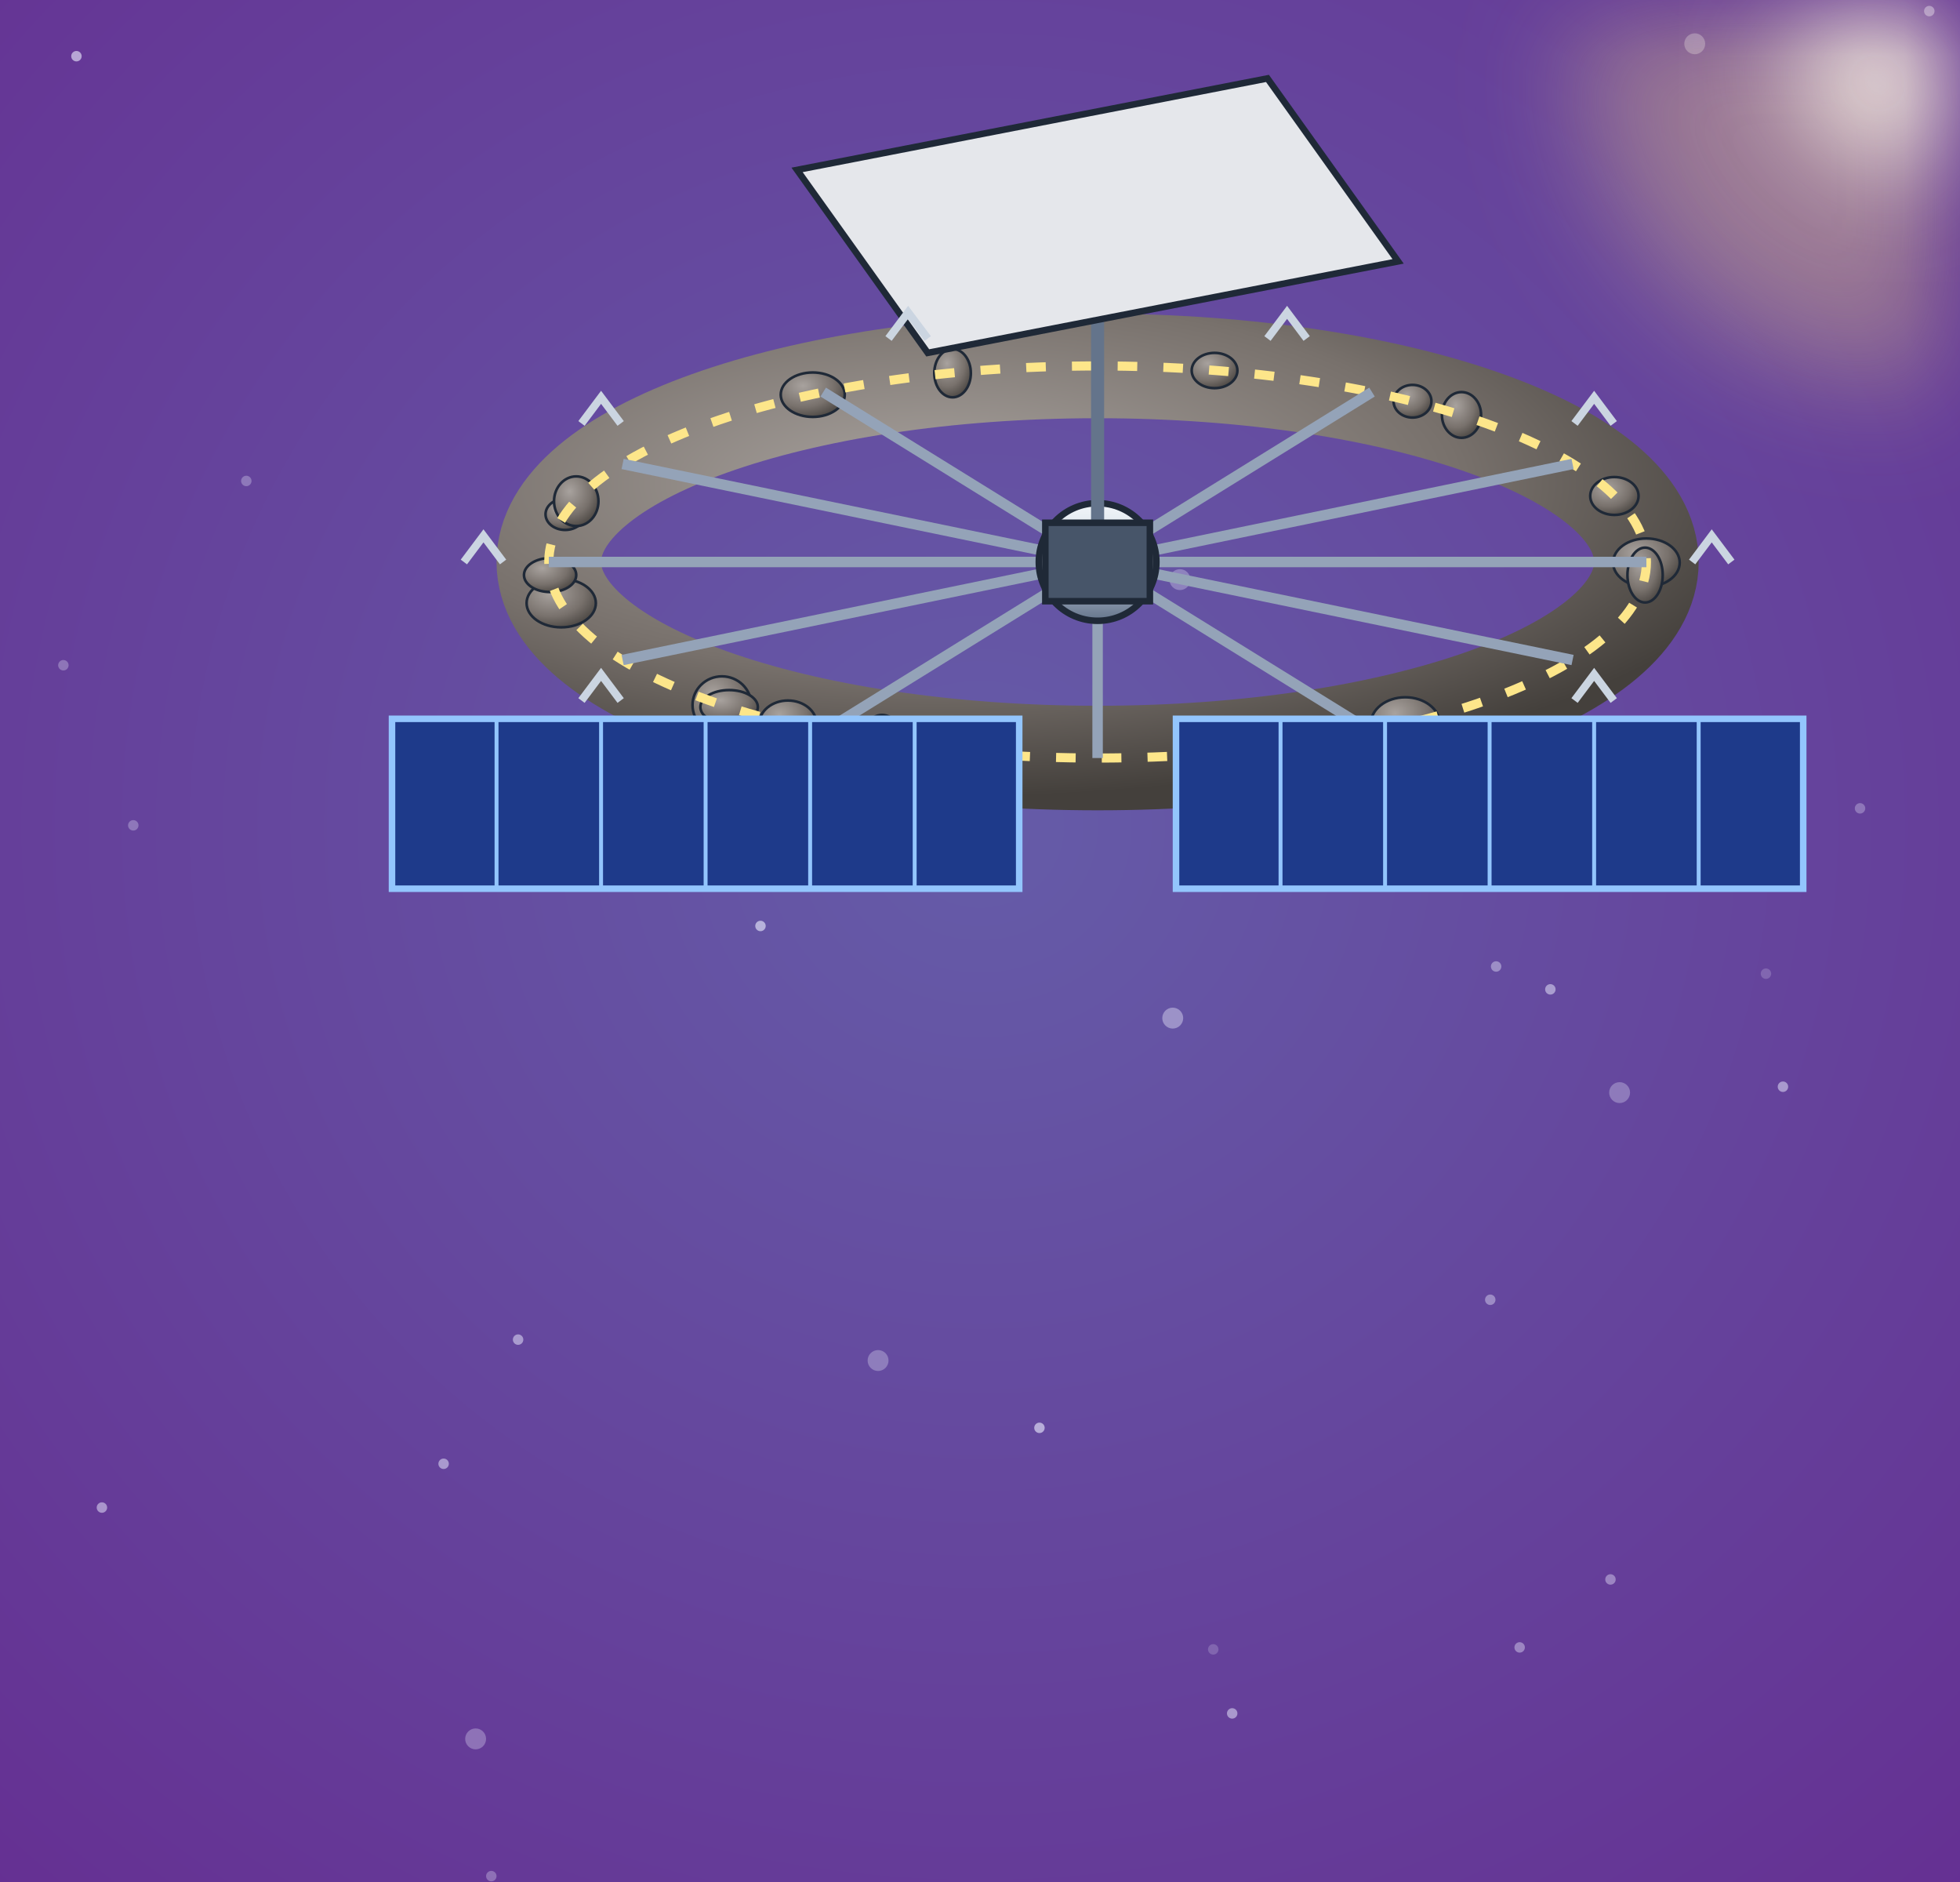
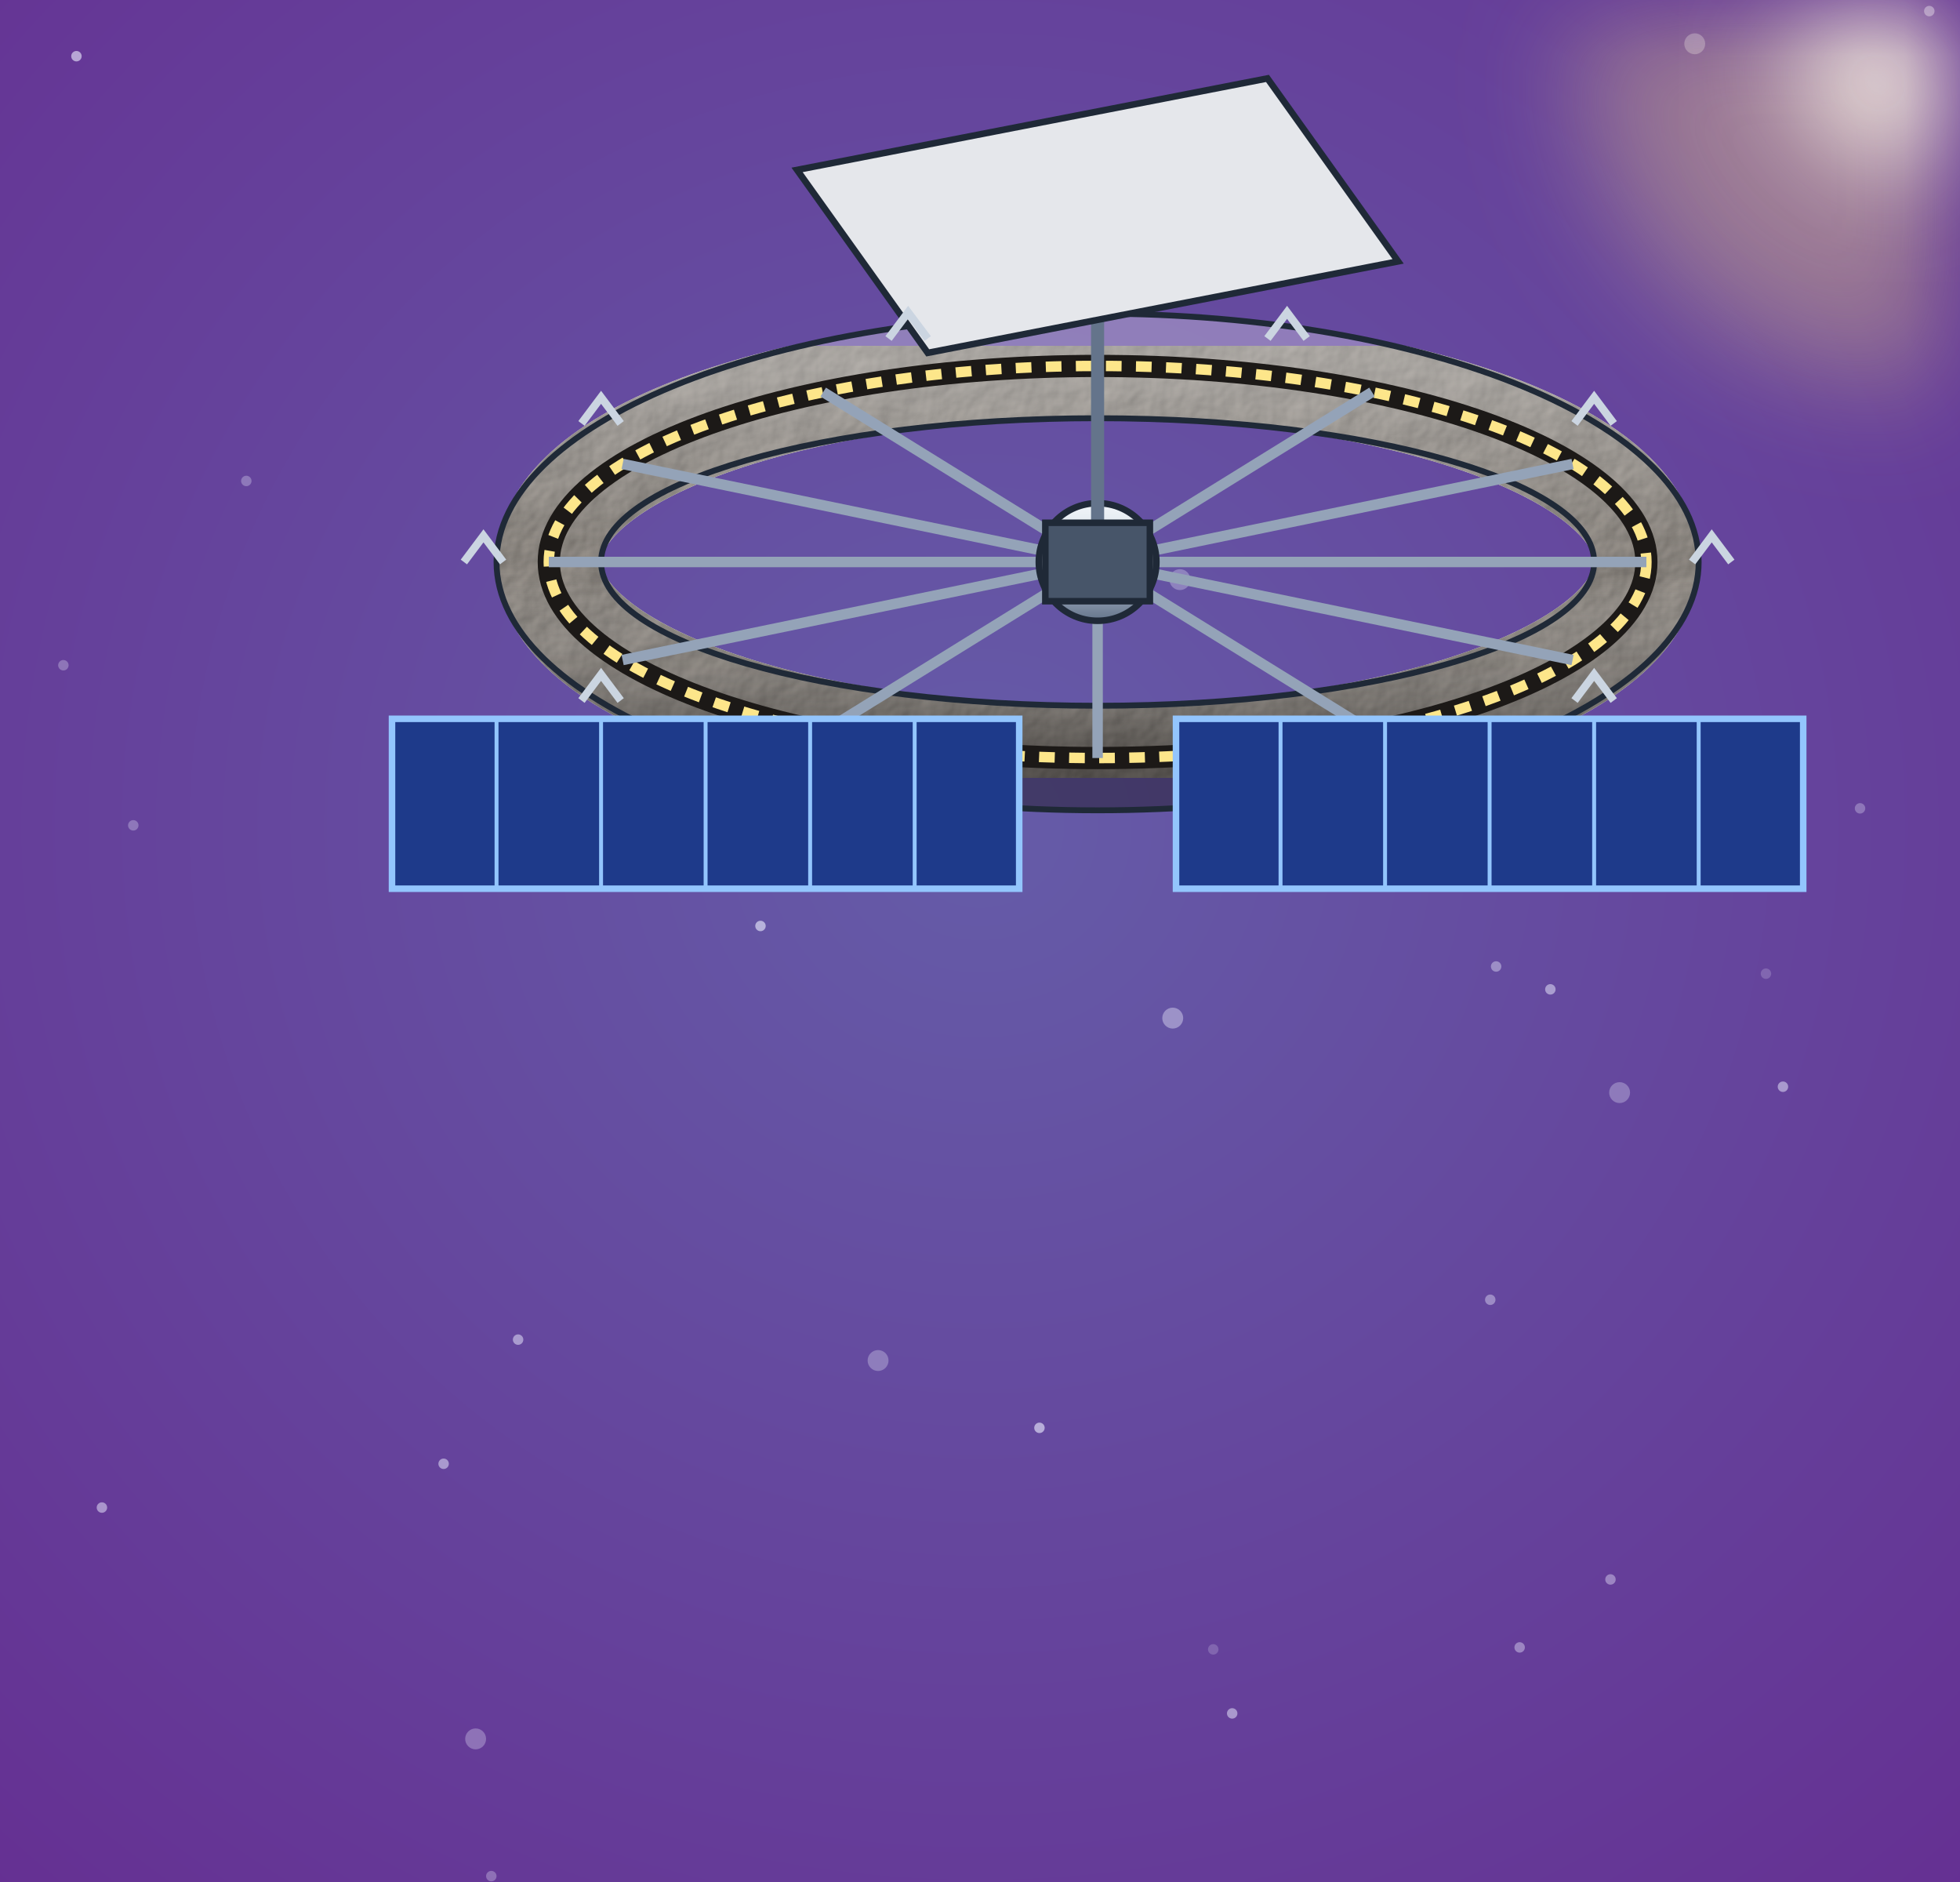
<svg xmlns="http://www.w3.org/2000/svg" viewBox="0 0 300 288" width="300" height="288">
  <defs>
    <filter id="glow" x="-50%" y="-50%" width="200%" height="200%">
      <feGaussianBlur stdDeviation="4" result="b" />
      <feMerge>
        <feMergeNode in="b" />
        <feMergeNode in="SourceGraphic" />
      </feMerge>
    </filter>
    <filter id="soft" x="-50%" y="-50%" width="200%" height="200%">
      <feGaussianBlur stdDeviation="9" />
    </filter>
    <radialGradient id="pw" cx="50%" cy="44%" r="80%">
      <stop offset="0%" stop-color="#655ca8" />
      <stop offset="100%" stop-color="#652d91" />
    </radialGradient>
    <radialGradient id="shd" cx="35%" cy="30%" r="80%">
      <stop offset="0" stop-color="#a8a29e" stop-opacity="1" />
      <stop offset="0.6" stop-color="#78716c" stop-opacity="1" />
      <stop offset="1" stop-color="#44403c" stop-opacity="1" />
    </radialGradient>
    <linearGradient id="hul" x1="0" y1="0" x2="0" y2="1">
      <stop offset="0" stop-color="#f1f5f9" stop-opacity="1" />
      <stop offset="0.5" stop-color="#cbd5e1" stop-opacity="1" />
      <stop offset="1" stop-color="#64748b" stop-opacity="1" />
+     </linearGradient>
+     <filter id="rgl" x="-5%" y="-5%" width="110%" height="110%" color-interpolation-filters="sRGB">
+       <feTurbulence type="fractalNoise" baseFrequency="0.12" numOctaves="4" seed="7" result="n" />
+       <feDiffuseLighting in="n" surfaceScale="3.2" diffuseConstant="1.1" lighting-color="#ffffff" result="lit">
+         <feDistantLight azimuth="225" elevation="52" />
+       </feDiffuseLighting>
+       <feComposite in="lit" in2="SourceAlpha" operator="in" result="litc" />
+       <feBlend in="SourceGraphic" in2="litc" mode="multiply" />
+     </filter>
+     <radialGradient id="vol" cx="34%" cy="28%" r="80%">
+       <stop offset="0" stop-color="#fff" stop-opacity="0.32" />
+       <stop offset="0.5" stop-color="#fff" stop-opacity="0" />
+       <stop offset="1" stop-color="#0c0a09" stop-opacity="0.45" />
+     </radialGradient>
+     <linearGradient id="volL" x1="0" y1="0" x2="0" y2="1">
+       <stop offset="0" stop-color="#fff" stop-opacity="0.28" />
+       <stop offset="0.5" stop-color="#fff" stop-opacity="0" />
+       <stop offset="1" stop-color="#0c0a09" stop-opacity="0.4" />
    </linearGradient>
    <linearGradient id="shHull" x1="0" y1="0" x2="1" y2="0">
      <stop offset="0" stop-color="#e3e7ee" stop-opacity="1" />
      <stop offset="0.45" stop-color="#9aa3b2" stop-opacity="1" />
      <stop offset="1" stop-color="#3b424f" stop-opacity="1" />
    </linearGradient>
    <radialGradient id="shTank" cx="35%" cy="35%" r="70%">
      <stop offset="0" stop-color="#f4f6fa" stop-opacity="1" />
      <stop offset="0.55" stop-color="#a7b0be" stop-opacity="1" />
      <stop offset="1" stop-color="#4b5260" stop-opacity="1" />
    </radialGradient>
    <linearGradient id="shRad" x1="0" y1="0" x2="0" y2="1">
      <stop offset="0" stop-color="#3a4252" stop-opacity="1" />
      <stop offset="1" stop-color="#262c38" stop-opacity="1" />
    </linearGradient>
    <linearGradient id="shPv" x1="0" y1="0" x2="0" y2="1">
      <stop offset="0" stop-color="#1e3a8a" stop-opacity="1" />
      <stop offset="1" stop-color="#172554" stop-opacity="1" />
    </linearGradient>
  </defs>
  <rect width="300" height="288" fill="url(#pw)" />
  <circle cx="75.2" cy="287.1" r="0.8" fill="#eef0ff" opacity="0.3" />
  <circle cx="188.6" cy="262.2" r="0.8" fill="#eef0ff" opacity="0.5" />
  <circle cx="11.7" cy="8.6" r="0.8" fill="#eef0ff" opacity="0.6" />
  <circle cx="252.2" cy="98.8" r="0.8" fill="#eef0ff" opacity="0.3" />
  <circle cx="272.9" cy="166.3" r="0.8" fill="#eef0ff" opacity="0.5" />
  <circle cx="159.1" cy="218.5" r="0.8" fill="#eef0ff" opacity="0.6" />
  <circle cx="284.7" cy="123.7" r="0.8" fill="#eef0ff" opacity="0.3" />
  <circle cx="179.5" cy="155.8" r="1.6" fill="#eef0ff" opacity="0.4" />
  <circle cx="295.3" cy="1.7" r="0.8" fill="#eef0ff" opacity="0.4" />
  <circle cx="72.8" cy="266.1" r="1.6" fill="#eef0ff" opacity="0.3" />
  <circle cx="108.3" cy="134.6" r="0.8" fill="#eef0ff" opacity="0.3" />
  <circle cx="20.4" cy="126.3" r="0.8" fill="#eef0ff" opacity="0.3" />
  <circle cx="116.4" cy="141.7" r="0.8" fill="#eef0ff" opacity="0.6" />
  <circle cx="259.4" cy="6.7" r="1.6" fill="#eef0ff" opacity="0.3" />
  <circle cx="134.4" cy="208.2" r="1.6" fill="#eef0ff" opacity="0.3" />
  <circle cx="15.6" cy="230.7" r="0.8" fill="#eef0ff" opacity="0.5" />
  <circle cx="232.6" cy="252.1" r="0.8" fill="#eef0ff" opacity="0.4" />
  <circle cx="237.3" cy="151.4" r="0.8" fill="#eef0ff" opacity="0.5" />
  <circle cx="270.3" cy="149" r="0.8" fill="#eef0ff" opacity="0.2" />
  <circle cx="228.1" cy="198.9" r="0.8" fill="#eef0ff" opacity="0.4" />
  <circle cx="229" cy="147.9" r="0.8" fill="#eef0ff" opacity="0.4" />
  <circle cx="180.6" cy="88.7" r="1.6" fill="#eef0ff" opacity="0.3" />
  <circle cx="145.8" cy="39" r="0.8" fill="#eef0ff" opacity="0.5" />
  <circle cx="9.7" cy="101.8" r="0.8" fill="#eef0ff" opacity="0.3" />
  <circle cx="246.5" cy="241.7" r="0.8" fill="#eef0ff" opacity="0.4" />
  <circle cx="185.7" cy="252.4" r="0.8" fill="#eef0ff" opacity="0.2" />
  <circle cx="79.3" cy="205" r="0.8" fill="#eef0ff" opacity="0.5" />
  <circle cx="67.9" cy="224" r="0.8" fill="#eef0ff" opacity="0.5" />
  <circle cx="247.9" cy="167.2" r="1.6" fill="#eef0ff" opacity="0.3" />
  <circle cx="37.7" cy="73.6" r="0.8" fill="#eef0ff" opacity="0.3" />
  <circle cx="292" cy="8" r="50" fill="#fde68a" opacity="0.35" filter="url(#soft)" />
  <circle cx="292" cy="8" r="17.5" fill="#fffbeb" opacity="0.9" filter="url(#soft)" />
-   <ellipse cx="168" cy="86" rx="84" ry="30" fill="none" stroke="url(#shd)" stroke-width="16" />
-   <ellipse cx="110.5" cy="107.9" rx="4.5" ry="4.4" fill="url(#shd)" stroke="#1f2937" stroke-width="0.4" />
-   <ellipse cx="135" cy="113.6" rx="3.1" ry="4.2" fill="url(#shd)" stroke="#1f2937" stroke-width="0.4" />
-   <ellipse cx="111.6" cy="108.2" rx="4.4" ry="2.6" fill="url(#shd)" stroke="#1f2937" stroke-width="0.4" />
-   <ellipse cx="247.1" cy="75.9" rx="3.7" ry="2.9" fill="url(#shd)" stroke="#1f2937" stroke-width="0.4" />
-   <ellipse cx="85.9" cy="92.3" rx="5.3" ry="3.7" fill="url(#shd)" stroke="#1f2937" stroke-width="0.4" />
-   <ellipse cx="120.6" cy="110.8" rx="4.4" ry="3.6" fill="url(#shd)" stroke="#1f2937" stroke-width="0.4" />
-   <ellipse cx="252" cy="86.1" rx="5.1" ry="3.7" fill="url(#shd)" stroke="#1f2937" stroke-width="0.4" />
-   <ellipse cx="216.2" cy="61.4" rx="2.9" ry="2.5" fill="url(#shd)" stroke="#1f2937" stroke-width="0.4" />
-   <ellipse cx="140.6" cy="114.4" rx="5" ry="3.5" fill="url(#shd)" stroke="#1f2937" stroke-width="0.4" />
-   <ellipse cx="185.9" cy="56.7" rx="3.5" ry="2.7" fill="url(#shd)" stroke="#1f2937" stroke-width="0.4" />
-   <ellipse cx="145.8" cy="57.1" rx="2.8" ry="3.7" fill="url(#shd)" stroke="#1f2937" stroke-width="0.4" />
-   <ellipse cx="84.2" cy="88" rx="4" ry="2.6" fill="url(#shd)" stroke="#1f2937" stroke-width="0.4" />
-   <ellipse cx="87.7" cy="77.2" rx="2.5" ry="2.9" fill="url(#shd)" stroke="#1f2937" stroke-width="0.4" />
-   <ellipse cx="143.6" cy="114.7" rx="2.5" ry="3" fill="url(#shd)" stroke="#1f2937" stroke-width="0.4" />
-   <ellipse cx="215.1" cy="110.8" rx="5.3" ry="4.1" fill="url(#shd)" stroke="#1f2937" stroke-width="0.4" />
-   <ellipse cx="86.5" cy="78.7" rx="3" ry="2.4" fill="url(#shd)" stroke="#1f2937" stroke-width="0.4" />
-   <ellipse cx="223.7" cy="63.5" rx="3" ry="3.5" fill="url(#shd)" stroke="#1f2937" stroke-width="0.4" />
-   <ellipse cx="88.2" cy="76.7" rx="3.4" ry="3.8" fill="url(#shd)" stroke="#1f2937" stroke-width="0.4" />
-   <ellipse cx="251.8" cy="88" rx="2.7" ry="4.2" fill="url(#shd)" stroke="#1f2937" stroke-width="0.4" />
-   <ellipse cx="124.4" cy="60.4" rx="4.9" ry="3.4" fill="url(#shd)" stroke="#1f2937" stroke-width="0.4" />
-   <ellipse cx="168" cy="86" rx="84" ry="30" fill="none" stroke="#fde68a" stroke-width="1.4" stroke-dasharray="3 4" />
+   <ellipse cx="168" cy="86" rx="84" ry="30" fill="none" stroke="#9a948d" stroke-width="16" filter="url(#rgl)" />
+   <ellipse cx="168" cy="86" rx="84" ry="30" fill="none" stroke="url(#volL)" stroke-width="16" />
+   <ellipse cx="168" cy="86" rx="92" ry="38" fill="none" stroke="#1f2937" stroke-width="0.9" />
+   <ellipse cx="168" cy="86" rx="76" ry="22" fill="none" stroke="#1f2937" stroke-width="0.9" />
+   <ellipse cx="168" cy="86" rx="84" ry="30" fill="none" stroke="#1c1917" stroke-width="3.4" />
+   <ellipse cx="168" cy="86" rx="84" ry="30" fill="none" stroke="#fde68a" stroke-width="1.6" stroke-dasharray="2.4 2.2" />
  <line x1="84" y1="86" x2="252" y2="86" stroke="#94a3b8" stroke-width="1.6" />
  <line x1="95.3" y1="71" x2="240.7" y2="101" stroke="#94a3b8" stroke-width="1.6" />
  <line x1="126" y1="60" x2="210" y2="112" stroke="#94a3b8" stroke-width="1.6" />
  <line x1="168" y1="56" x2="168" y2="116" stroke="#94a3b8" stroke-width="1.6" />
  <line x1="210" y1="60" x2="126" y2="112" stroke="#94a3b8" stroke-width="1.6" />
  <line x1="240.7" y1="71" x2="95.3" y2="101" stroke="#94a3b8" stroke-width="1.6" />
  <circle cx="168" cy="86" r="9" fill="url(#hul)" stroke="#1f2937" />
  <line x1="168" y1="86" x2="168" y2="34" stroke="#64748b" stroke-width="2" />
  <path d="M122,26 L194,12 L214,40 L142,54 Z" fill="#e5e7eb" stroke="#1f2937" stroke-width="1" />
  <path d="M259,86 l3,-4 l3,4" stroke="#cbd5e1" fill="none" stroke-width="1.2" />
  <path d="M241,107.2 l3,-4 l3,4" stroke="#cbd5e1" fill="none" stroke-width="1.2" />
  <path d="M194,120.2 l3,-4 l3,4" stroke="#cbd5e1" fill="none" stroke-width="1.2" />
  <path d="M136,120.2 l3,-4 l3,4" stroke="#cbd5e1" fill="none" stroke-width="1.2" />
  <path d="M89,107.2 l3,-4 l3,4" stroke="#cbd5e1" fill="none" stroke-width="1.2" />
  <path d="M71,86 l3,-4 l3,4" stroke="#cbd5e1" fill="none" stroke-width="1.2" />
  <path d="M89,64.8 l3,-4 l3,4" stroke="#cbd5e1" fill="none" stroke-width="1.2" />
  <path d="M136,51.8 l3,-4 l3,4" stroke="#cbd5e1" fill="none" stroke-width="1.2" />
  <path d="M194,51.8 l3,-4 l3,4" stroke="#cbd5e1" fill="none" stroke-width="1.2" />
  <path d="M241,64.8 l3,-4 l3,4" stroke="#cbd5e1" fill="none" stroke-width="1.2" />
  <rect x="160" y="80" width="16" height="12" fill="#475569" stroke="#1f2937" />
  <rect x="60" y="110" width="96" height="26" fill="#1e3a8a" stroke="#93c5fd" />
  <line x1="76" y1="110" x2="76" y2="136" stroke="#93c5fd" stroke-width="0.6" />
  <line x1="92" y1="110" x2="92" y2="136" stroke="#93c5fd" stroke-width="0.6" />
  <line x1="108" y1="110" x2="108" y2="136" stroke="#93c5fd" stroke-width="0.6" />
  <line x1="124" y1="110" x2="124" y2="136" stroke="#93c5fd" stroke-width="0.6" />
  <line x1="140" y1="110" x2="140" y2="136" stroke="#93c5fd" stroke-width="0.6" />
  <rect x="180" y="110" width="96" height="26" fill="#1e3a8a" stroke="#93c5fd" />
  <line x1="196" y1="110" x2="196" y2="136" stroke="#93c5fd" stroke-width="0.6" />
  <line x1="212" y1="110" x2="212" y2="136" stroke="#93c5fd" stroke-width="0.6" />
  <line x1="228" y1="110" x2="228" y2="136" stroke="#93c5fd" stroke-width="0.6" />
  <line x1="244" y1="110" x2="244" y2="136" stroke="#93c5fd" stroke-width="0.6" />
  <line x1="260" y1="110" x2="260" y2="136" stroke="#93c5fd" stroke-width="0.6" />
</svg>
